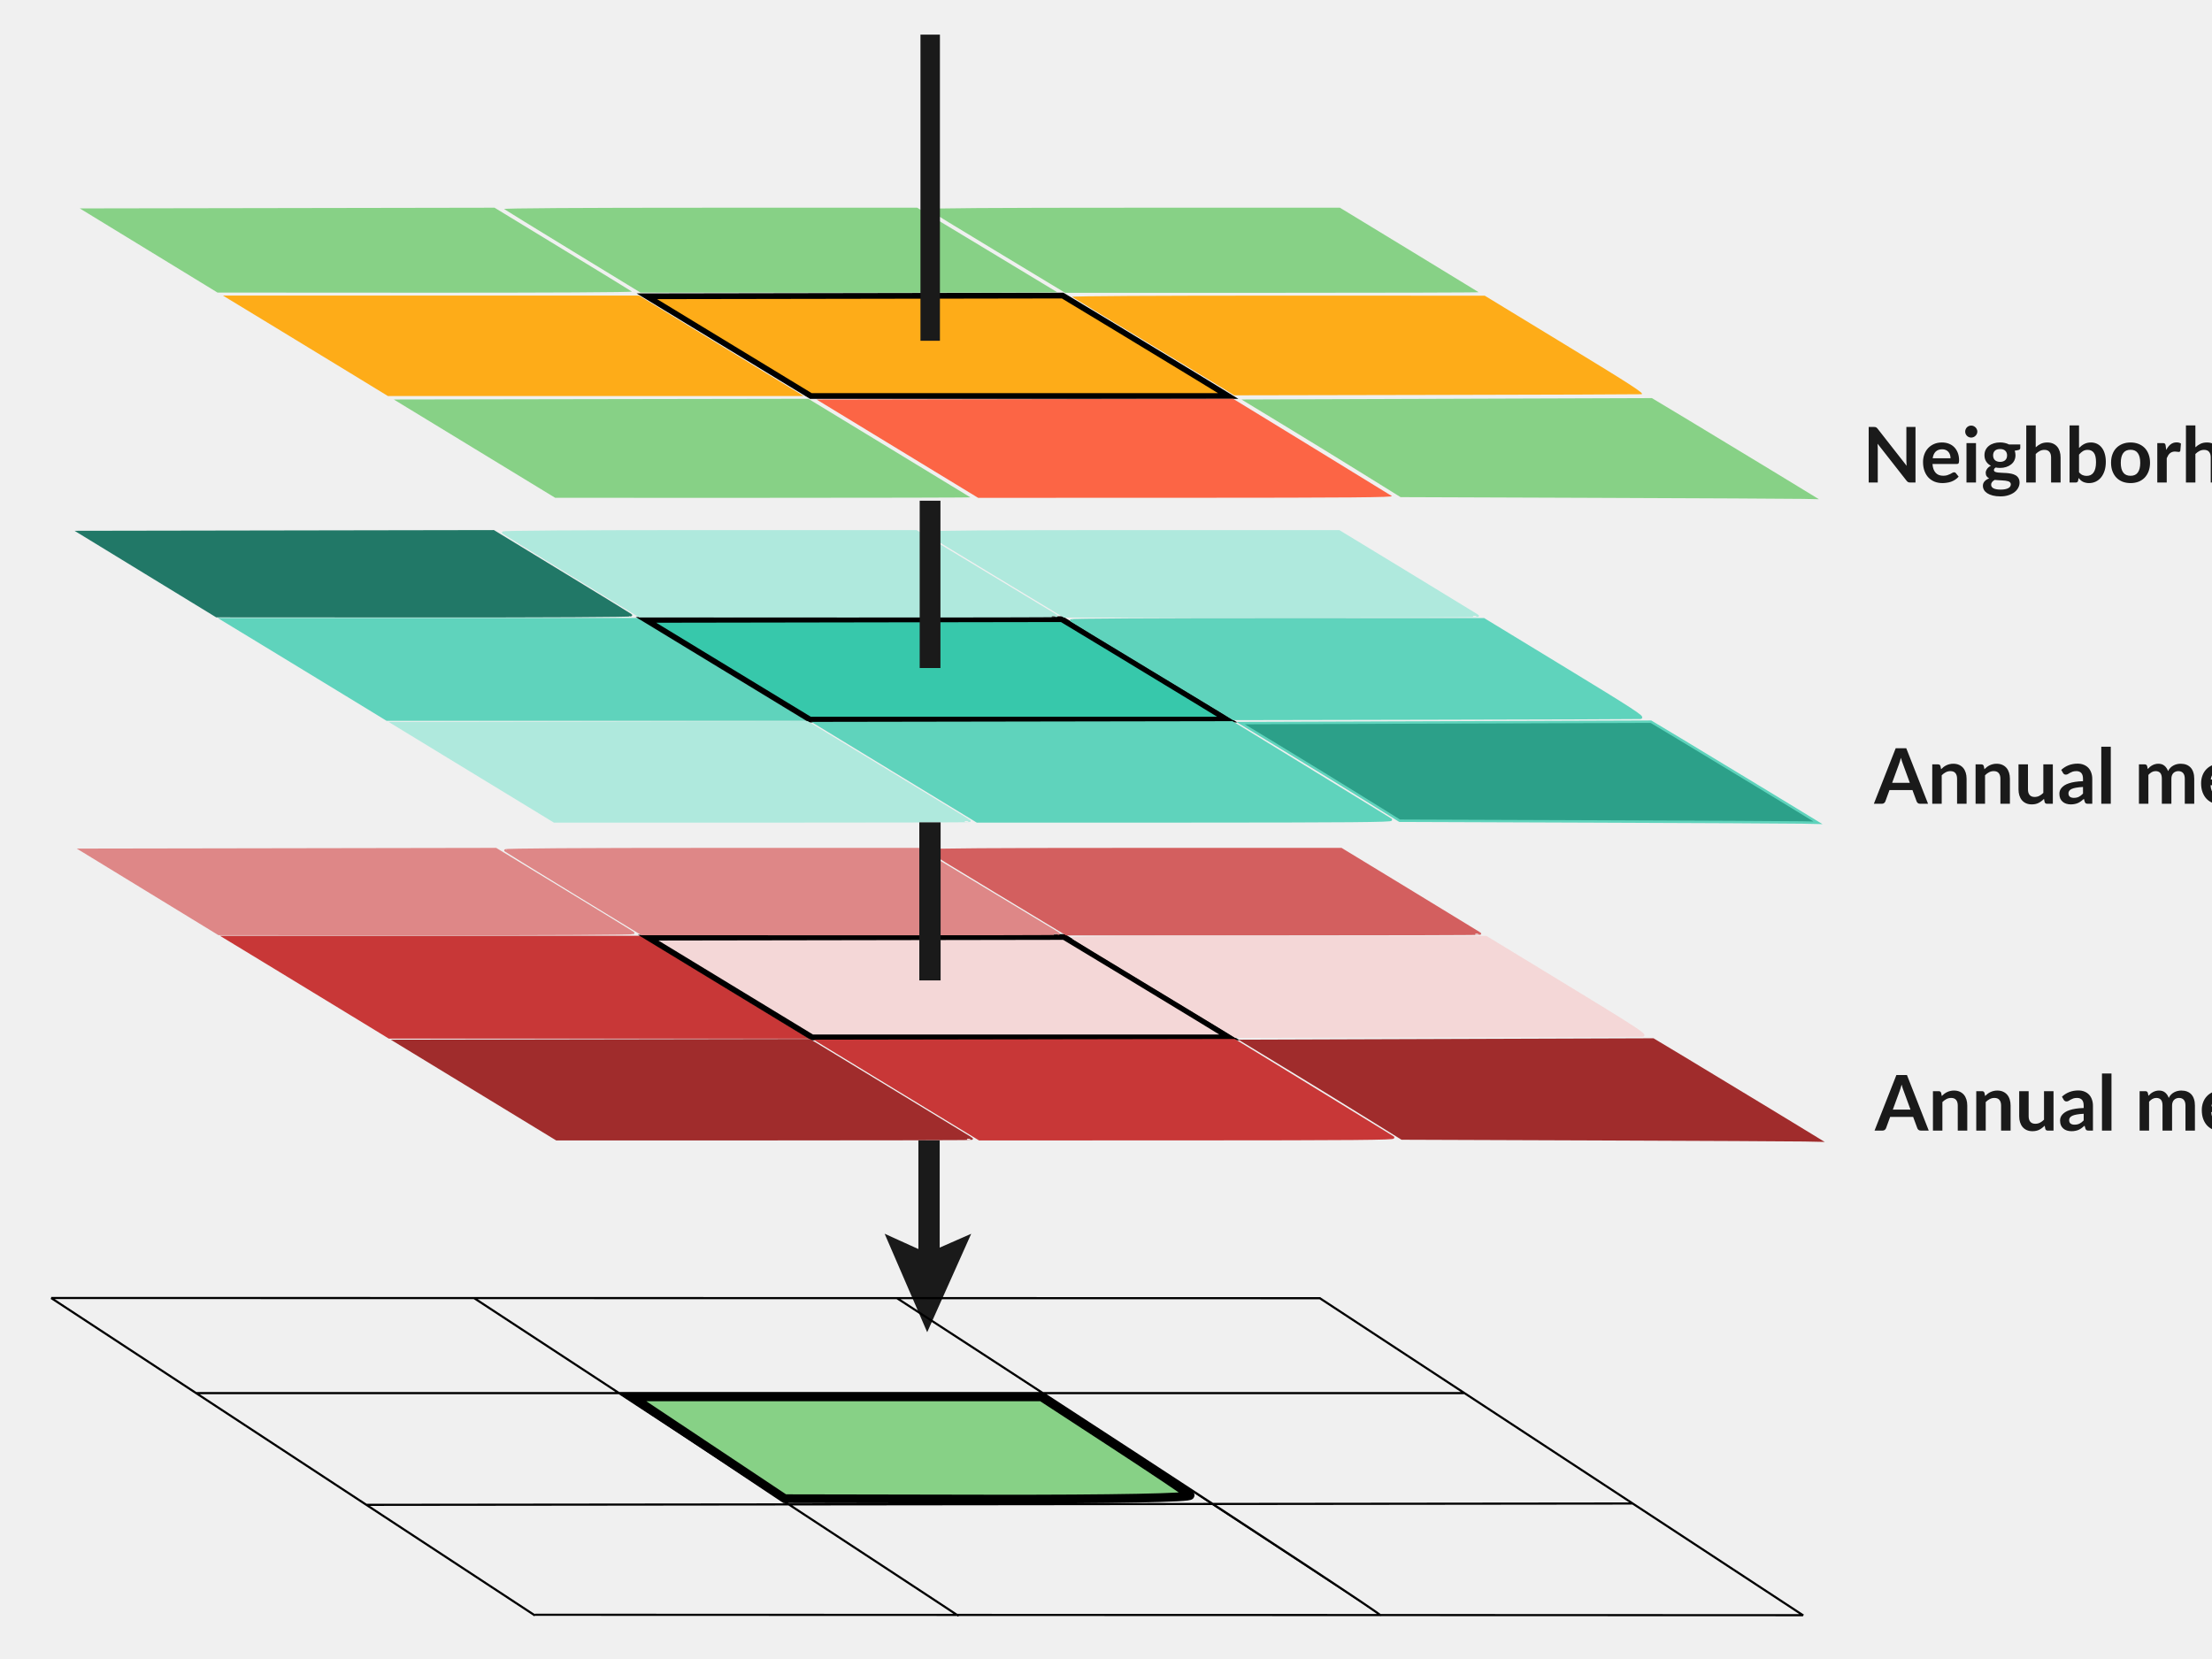
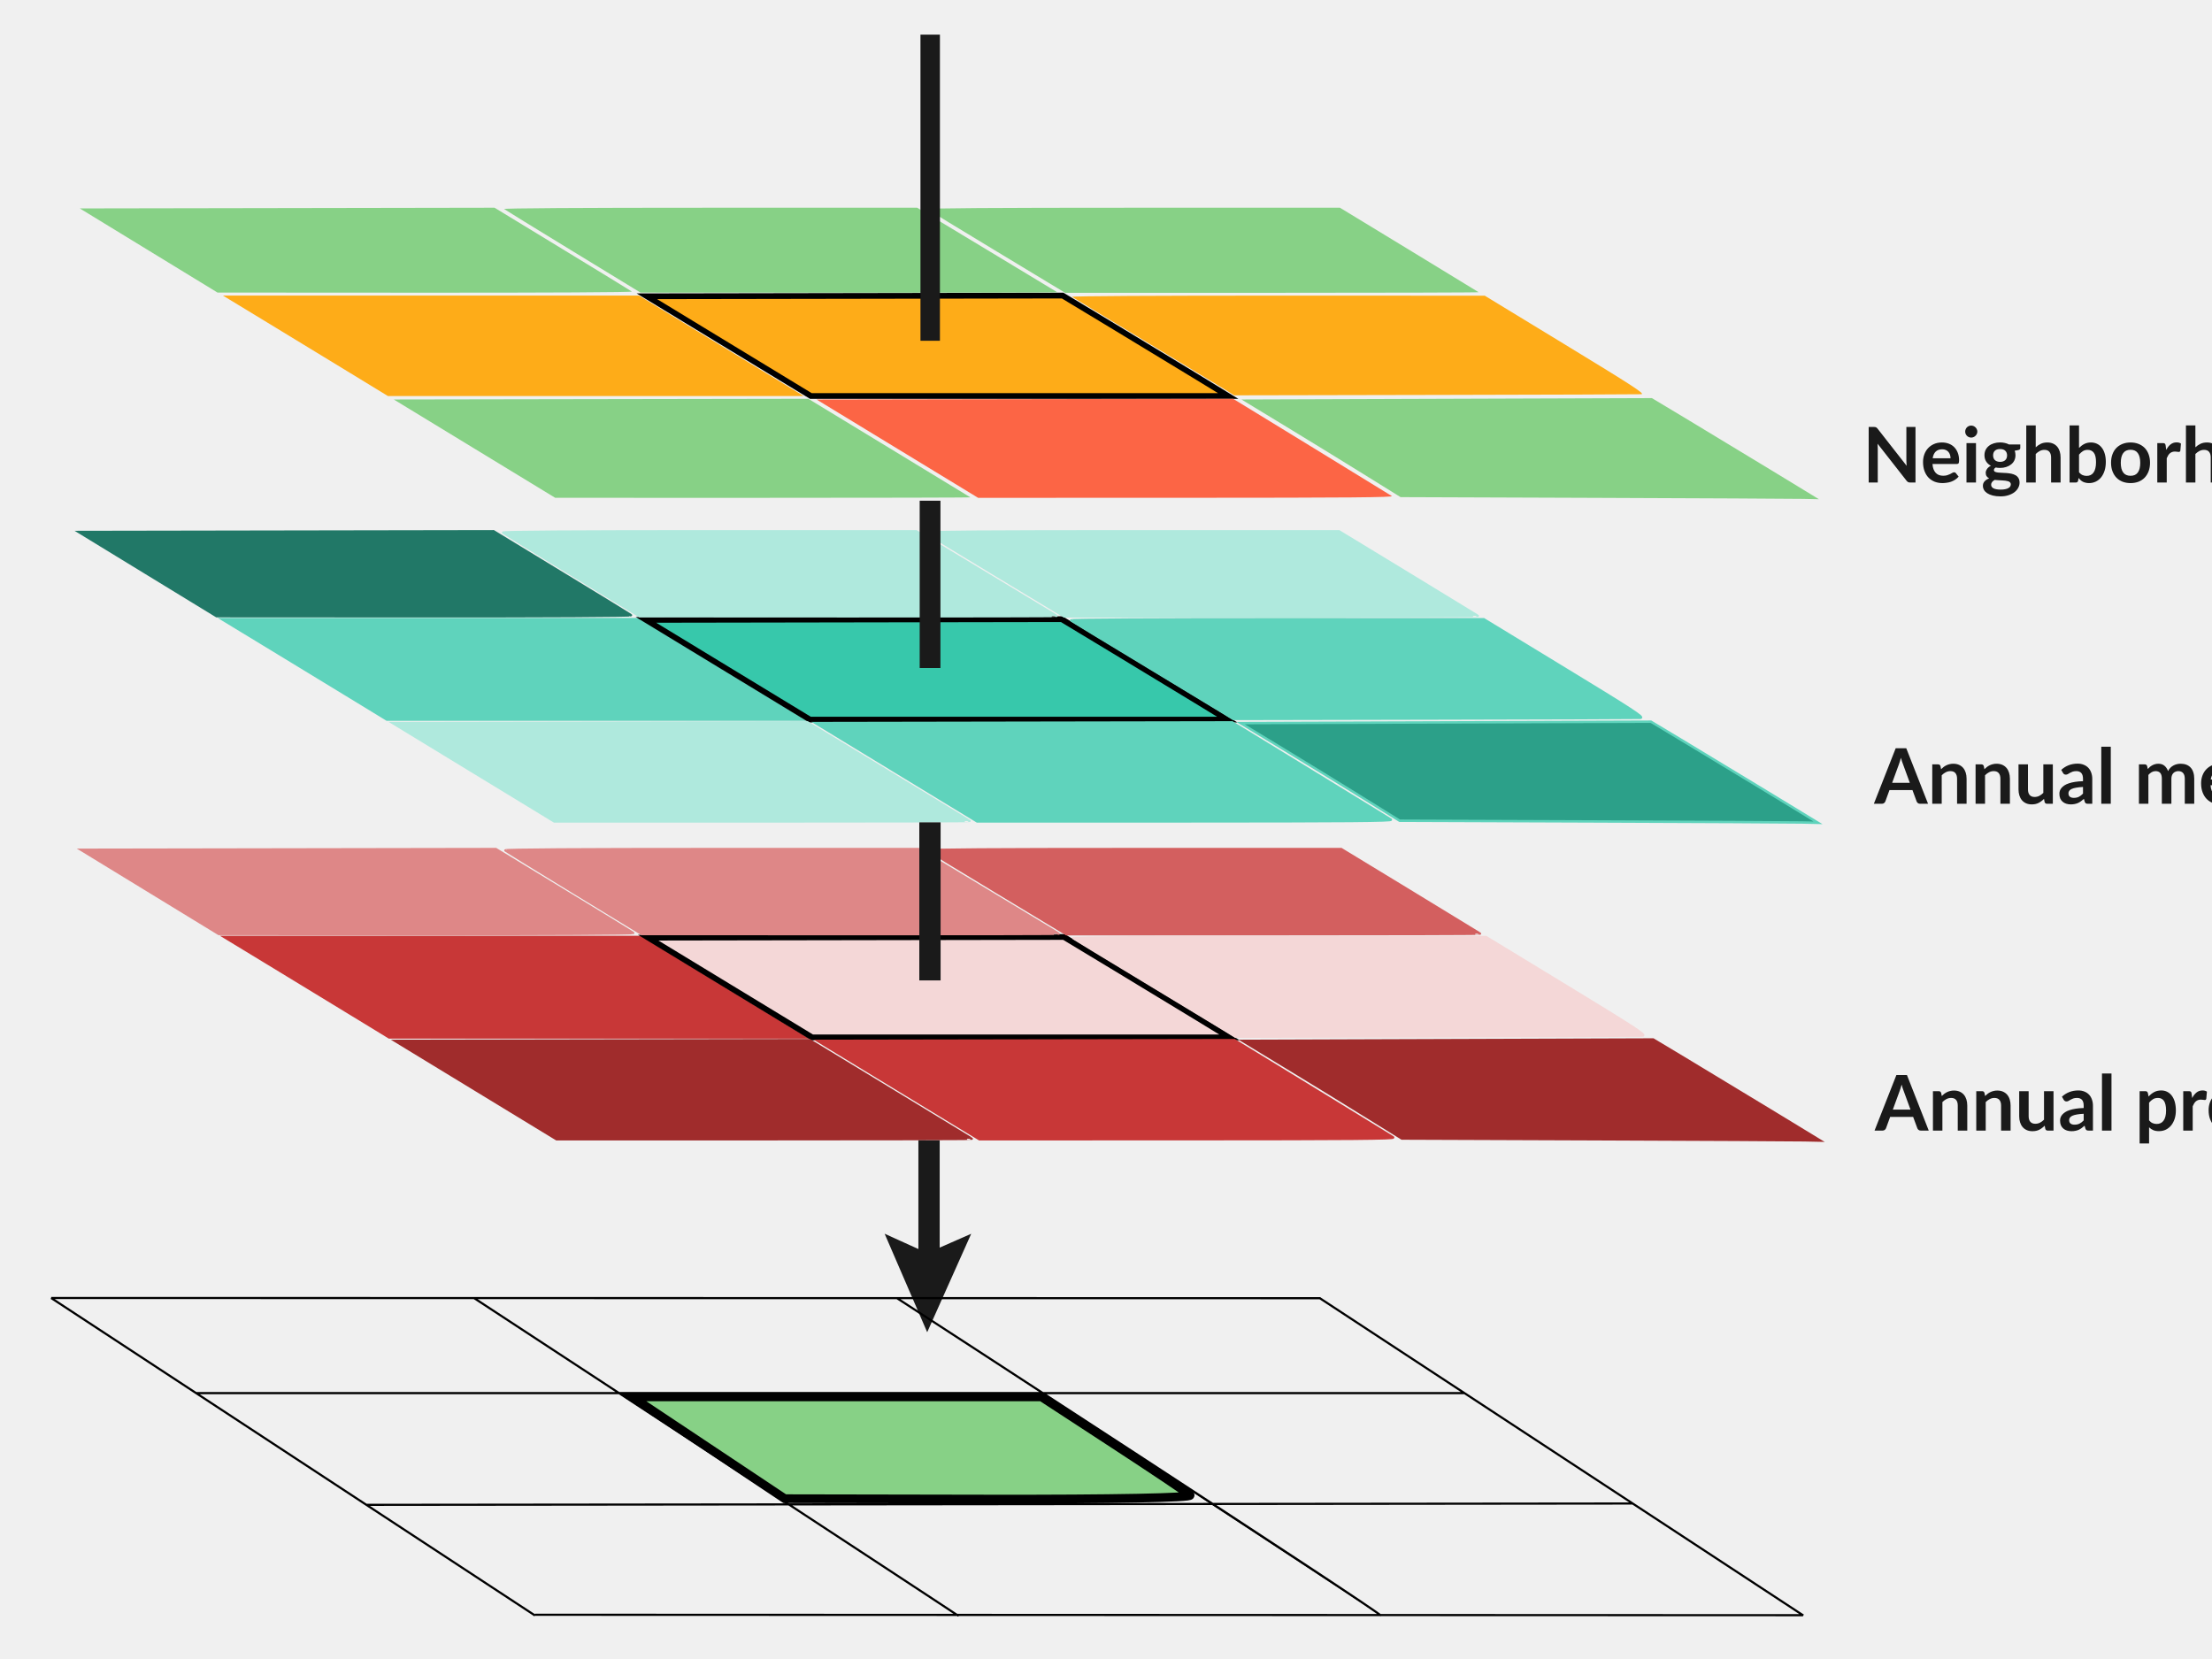
<svg xmlns="http://www.w3.org/2000/svg" width="720" height="540" id="svg2" version="1.1">
  <defs id="defs4" />
  <g id="layer1" transform="translate(0,-512.3597)">
    <path style="color:#000000;fill:#c83737;fill-opacity:1;fill-rule:nonzero;stroke:#c83737;stroke-width:0.793;stroke-linecap:round;stroke-miterlimit:4;stroke-opacity:1;stroke-dasharray:none;stroke-dashoffset:0;marker:none;visibility:visible;display:inline;overflow:visible;enable-background:accumulate" d="M 114.21,842.422 C 107.359,838.237 95.282,830.883 87.371,826.078 l -14.382,-8.736 67.713,0 67.713,0 13.566,8.287 c 7.461,4.558 19.522,11.913 26.802,16.344 l 13.236,8.057 -67.676,0 -67.676,0 -12.457,-7.609 z" id="path3946" />
    <path style="color:#000000;fill:#f4d7d7;fill-opacity:1;fill-rule:nonzero;stroke:#000000;stroke-width:1.872;stroke-linecap:round;stroke-miterlimit:4;stroke-opacity:1;stroke-dasharray:none;stroke-dashoffset:0;marker:none;visibility:visible;display:inline;overflow:visible;enable-background:accumulate" d="m 237.675,833.8 -26.689,-16.231 67.664,-0.115 67.664,-0.115 16.916,10.212 c 9.304,5.617 21.428,12.973 26.942,16.346 l 10.027,6.134 -67.917,0 -67.917,0 -26.689,-16.231 z" id="path3948" />
    <path style="color:#000000;fill:#c83737;fill-opacity:1;fill-rule:nonzero;stroke:#c83737;stroke-width:0.793;stroke-linecap:round;stroke-miterlimit:4;stroke-opacity:1;stroke-dasharray:none;stroke-dashoffset:0;marker:none;visibility:visible;display:inline;overflow:visible;enable-background:accumulate" d="m 292.501,867.17 -26.296,-16.004 67.797,-0.115 67.797,-0.115 25.408,15.547 c 13.974,8.551 25.783,15.798 26.241,16.105 0.659,0.441 -13.275,0.561 -66.909,0.572 l -67.741,0.015 -26.296,-16.004 z" id="path3950" />
    <path style="color:#000000;fill:#a02c2c;fill-opacity:1;fill-rule:nonzero;stroke:#a02c2c;stroke-width:0.793;stroke-linecap:round;stroke-miterlimit:4;stroke-opacity:1;stroke-dasharray:none;stroke-dashoffset:0;marker:none;visibility:visible;display:inline;overflow:visible;enable-background:accumulate" d="m 519.135,883.176 -62.831,-0.23 -12.115,-7.528 c -6.663,-4.14 -18.315,-11.291 -25.892,-15.89 l -13.776,-8.362 66.794,-0.227 66.794,-0.227 12.214,7.336 c 6.717,4.035 18.952,11.441 27.188,16.458 l 14.974,9.122 -5.259,-0.111 c -2.892,-0.061 -33.533,-0.214 -68.09,-0.341 z" id="path3952" />
    <path style="color:#000000;fill:#a02c2c;fill-opacity:1;fill-rule:nonzero;stroke:#a02c2c;stroke-width:0.793;stroke-linecap:round;stroke-miterlimit:4;stroke-opacity:1;stroke-dasharray:none;stroke-dashoffset:0;marker:none;visibility:visible;display:inline;overflow:visible;enable-background:accumulate" d="m 154.872,867.167 -26.269,-16.001 67.464,-0.115 67.464,-0.115 26.257,15.959 c 14.441,8.778 26.361,16.031 26.488,16.119 0.127,0.088 -30.226,0.159 -67.452,0.157 l -67.683,-0.003 -26.269,-16.001 z" id="path3954" />
    <path style="color:#000000;fill:#de8787;fill-opacity:1;fill-rule:nonzero;stroke:#de8787;stroke-width:0.793;stroke-linecap:round;stroke-miterlimit:4;stroke-opacity:1;stroke-dasharray:none;stroke-dashoffset:0;marker:none;visibility:visible;display:inline;overflow:visible;enable-background:accumulate" d="m 48.807,802.663 -22.413,-13.696 67.499,-0.115 67.499,-0.115 22.088,13.448 c 12.149,7.396 22.326,13.628 22.616,13.849 0.305,0.232 -27.99,0.385 -67.174,0.363 L 71.22,816.359 48.807,802.663 z" id="path3956" />
    <path style="color:#000000;fill:#de8787;fill-opacity:1;fill-rule:nonzero;stroke:#de8787;stroke-width:0.793;stroke-linecap:round;stroke-miterlimit:4;stroke-opacity:1;stroke-dasharray:none;stroke-dashoffset:0;marker:none;visibility:visible;display:inline;overflow:visible;enable-background:accumulate" d="m 186.97,802.984 c -12.061,-7.361 -22.166,-13.578 -22.456,-13.814 -0.332,-0.271 24.48,-0.43 66.964,-0.43 l 67.491,0 22.694,13.685 c 12.482,7.527 22.799,13.758 22.926,13.847 0.127,0.089 -30.351,0.148 -67.729,0.13 l -67.961,-0.033 -21.929,-13.384 z" id="path3958" />
    <path style="color:#000000;fill:#d35f5f;fill-opacity:1;fill-rule:nonzero;stroke:#d35f5f;stroke-width:0.793;stroke-linecap:round;stroke-miterlimit:4;stroke-opacity:1;stroke-dasharray:none;stroke-dashoffset:0;marker:none;visibility:visible;display:inline;overflow:visible;enable-background:accumulate" d="m 324.951,803.041 c -12.196,-7.366 -22.424,-13.597 -22.73,-13.847 -0.37,-0.303 21.915,-0.454 66.894,-0.454 l 67.45,0 22.458,13.658 c 12.352,7.512 22.562,13.743 22.69,13.847 0.127,0.104 -30.103,0.189 -67.179,0.189 l -67.41,0 -22.174,-13.393 z" id="path3960" />
    <path style="color:#000000;fill:#f4d7d7;fill-opacity:1;fill-rule:nonzero;stroke:#f4d7d7;stroke-width:0.793;stroke-linecap:round;stroke-miterlimit:4;stroke-opacity:1;stroke-dasharray:none;stroke-dashoffset:0;marker:none;visibility:visible;display:inline;overflow:visible;enable-background:accumulate" d="m 398.805,847.72 c -1.855,-1.148 -13.615,-8.272 -26.134,-15.832 -12.519,-7.559 -22.999,-13.925 -23.289,-14.145 -0.305,-0.232 27.872,-0.394 66.897,-0.384 l 67.424,0.017 26.259,15.987 c 22.155,13.488 26.016,16.002 24.705,16.085 -0.855,0.054 -31.015,0.157 -67.022,0.229 l -65.468,0.131 -3.372,-2.088 z" id="path3962" />
    <path style="color:#000000;fill:#5fd3bc;fill-opacity:1;fill-rule:nonzero;stroke:#5fd3bc;stroke-width:0.793;stroke-linecap:round;stroke-miterlimit:4;stroke-opacity:1;stroke-dasharray:none;stroke-dashoffset:0;marker:none;visibility:visible;display:inline;overflow:visible;enable-background:accumulate" d="m 113.487,738.981 c -6.851,-4.185 -18.929,-11.54 -26.839,-16.344 l -14.382,-8.736 67.713,0 67.713,0 13.566,8.287 c 7.461,4.558 19.522,11.913 26.802,16.344 l 13.236,8.057 -67.676,0 -67.676,0 -12.457,-7.609 z" id="path3946-8" />
    <path style="color:#000000;fill:#37c8ab;fill-opacity:1;fill-rule:nonzero;stroke:#000000;stroke-width:1.872;stroke-linecap:round;stroke-miterlimit:4;stroke-opacity:1;stroke-dasharray:none;stroke-dashoffset:0;marker:none;visibility:visible;display:inline;overflow:visible;enable-background:accumulate" d="m 236.952,730.359 -26.689,-16.231 67.664,-0.115 67.664,-0.115 16.916,10.212 c 9.304,5.617 21.428,12.973 26.942,16.346 l 10.027,6.134 -67.917,0 -67.917,0 -26.689,-16.231 z" id="path3948-9" />
    <path style="color:#000000;fill:#5fd3bc;fill-opacity:1;fill-rule:nonzero;stroke:#5fd3bc;stroke-width:0.793;stroke-linecap:round;stroke-miterlimit:4;stroke-opacity:1;stroke-dasharray:none;stroke-dashoffset:0;marker:none;visibility:visible;display:inline;overflow:visible;enable-background:accumulate" d="m 291.777,763.729 -26.296,-16.004 67.797,-0.115 67.797,-0.115 25.408,15.547 c 13.974,8.551 25.783,15.798 26.241,16.105 0.659,0.441 -13.275,0.561 -66.909,0.572 l -67.741,0.015 -26.296,-16.004 z" id="path3950-4" />
    <path style="color:#000000;fill:#2ca089;fill-opacity:1;fill-rule:nonzero;stroke:#5fd3bc;stroke-width:0.793;stroke-linecap:round;stroke-miterlimit:4;stroke-opacity:1;stroke-dasharray:none;stroke-dashoffset:0;marker:none;visibility:visible;display:inline;overflow:visible;enable-background:accumulate" d="m 518.412,779.735 -62.831,-0.23 -12.115,-7.528 c -6.663,-4.14 -18.315,-11.291 -25.892,-15.89 l -13.776,-8.362 66.794,-0.227 66.794,-0.227 12.214,7.336 c 6.717,4.035 18.952,11.441 27.188,16.458 l 14.974,9.122 -5.259,-0.111 c -2.892,-0.061 -33.533,-0.214 -68.09,-0.341 z" id="path3952-7" />
    <path style="color:#000000;fill:#afe9dd;fill-opacity:1;fill-rule:nonzero;stroke:#afe9dd;stroke-width:0.793;stroke-linecap:round;stroke-miterlimit:4;stroke-opacity:1;stroke-dasharray:none;stroke-dashoffset:0;marker:none;visibility:visible;display:inline;overflow:visible;enable-background:accumulate" d="m 154.148,763.726 -26.269,-16.001 67.464,-0.115 67.464,-0.115 26.257,15.959 c 14.441,8.778 26.361,16.031 26.488,16.119 0.127,0.088 -30.226,0.159 -67.452,0.157 l -67.683,-0.003 -26.269,-16.001 z" id="path3954-2" />
    <path style="color:#000000;fill:#217867;fill-opacity:1;fill-rule:nonzero;stroke:#217867;stroke-width:0.793;stroke-linecap:round;stroke-miterlimit:4;stroke-opacity:1;stroke-dasharray:none;stroke-dashoffset:0;marker:none;visibility:visible;display:inline;overflow:visible;enable-background:accumulate" d="m 48.083,699.222 -22.413,-13.696 67.499,-0.115 67.499,-0.115 22.088,13.448 c 12.149,7.396 22.326,13.628 22.616,13.849 0.305,0.232 -27.99,0.385 -67.174,0.363 l -67.702,-0.038 -22.413,-13.696 z" id="path3956-9" />
    <path style="color:#000000;fill:#afe9dd;fill-opacity:1;fill-rule:nonzero;stroke:#afe9dd;stroke-width:0.793;stroke-linecap:round;stroke-miterlimit:4;stroke-opacity:1;stroke-dasharray:none;stroke-dashoffset:0;marker:none;visibility:visible;display:inline;overflow:visible;enable-background:accumulate" d="m 186.247,699.543 c -12.061,-7.361 -22.166,-13.578 -22.456,-13.814 -0.332,-0.271 24.48,-0.43 66.964,-0.43 l 67.491,0 22.694,13.685 c 12.482,7.527 22.799,13.758 22.926,13.847 0.127,0.089 -30.351,0.148 -67.729,0.13 l -67.961,-0.033 -21.929,-13.384 z" id="path3958-5" />
    <path style="color:#000000;fill:#afe9dd;fill-opacity:1;fill-rule:nonzero;stroke:#afe9dd;stroke-width:0.793;stroke-linecap:round;stroke-miterlimit:4;stroke-opacity:1;stroke-dasharray:none;stroke-dashoffset:0;marker:none;visibility:visible;display:inline;overflow:visible;enable-background:accumulate" d="m 324.228,699.6 c -12.196,-7.366 -22.424,-13.597 -22.73,-13.847 -0.37,-0.303 21.915,-0.454 66.894,-0.454 l 67.45,0 22.458,13.658 c 12.352,7.512 22.562,13.743 22.69,13.847 0.127,0.104 -30.103,0.189 -67.179,0.189 l -67.41,0 -22.174,-13.393 z" id="path3960-6" />
    <path style="color:#000000;fill:#5fd3bc;fill-opacity:1;fill-rule:nonzero;stroke:#5fd3bc;stroke-width:0.793;stroke-linecap:round;stroke-miterlimit:4;stroke-opacity:1;stroke-dasharray:none;stroke-dashoffset:0;marker:none;visibility:visible;display:inline;overflow:visible;enable-background:accumulate" d="m 398.082,744.279 c -1.855,-1.148 -13.615,-8.272 -26.134,-15.832 -12.519,-7.559 -22.999,-13.925 -23.289,-14.145 -0.305,-0.232 27.872,-0.394 66.897,-0.384 l 67.424,0.017 26.259,15.987 c 22.155,13.488 26.016,16.002 24.705,16.085 -0.855,0.054 -31.015,0.157 -67.022,0.229 l -65.468,0.131 -3.372,-2.088 z" id="path3962-9" />
    <path style="color:#000000;fill:#feac18;fill-opacity:1;fill-rule:nonzero;marker:none;visibility:visible;display:inline;overflow:visible;enable-background:accumulate" d="m 113.789,633.652 c -6.851,-4.185 -18.929,-11.54 -26.839,-16.344 l -14.382,-8.736 67.713,0 67.713,0 13.566,8.287 c 7.461,4.558 19.522,11.913 26.802,16.344 l 13.236,8.057 -67.676,0 -67.676,0 -12.457,-7.609 z" id="path3946-8-3" />
    <path style="color:#000000;fill:#feac18;fill-opacity:1;fill-rule:nonzero;stroke:#000000;stroke-width:1.872;stroke-linecap:round;stroke-miterlimit:4;stroke-opacity:1;stroke-dasharray:none;stroke-dashoffset:0;marker:none;visibility:visible;display:inline;overflow:visible;enable-background:accumulate" d="m 237.254,625.03 -26.689,-16.231 67.664,-0.115 67.664,-0.115 16.916,10.212 c 9.304,5.617 21.428,12.973 26.942,16.346 l 10.027,6.134 -67.917,0 -67.917,0 -26.689,-16.231 z" id="path3948-9-6" />
    <path style="color:#000000;fill:#fc6545;fill-opacity:1;fill-rule:nonzero;marker:none;visibility:visible;display:inline;overflow:visible;enable-background:accumulate" d="m 292.08,658.399 -26.296,-16.004 67.797,-0.115 67.797,-0.115 25.408,15.547 c 13.974,8.551 25.783,15.798 26.241,16.105 0.659,0.441 -13.275,0.561 -66.909,0.572 l -67.741,0.015 -26.296,-16.004 z" id="path3950-4-4" />
    <path style="color:#000000;fill:#87d186;fill-opacity:1;fill-rule:nonzero;marker:none;visibility:visible;display:inline;overflow:visible;enable-background:accumulate" d="M 518.714,674.406 455.883,674.176 443.768,666.648 c -6.663,-4.14 -18.315,-11.291 -25.892,-15.89 l -13.776,-8.362 66.794,-0.227 66.794,-0.227 12.214,7.336 c 6.717,4.035 18.952,11.441 27.188,16.458 l 14.974,9.122 -5.259,-0.111 c -2.892,-0.061 -33.533,-0.214 -68.09,-0.341 z" id="path3952-7-4" />
    <path style="color:#000000;fill:#87d186;fill-opacity:1;fill-rule:nonzero;marker:none;visibility:visible;display:inline;overflow:visible;enable-background:accumulate" d="m 154.451,658.396 -26.269,-16.001 67.464,-0.115 67.464,-0.115 26.257,15.959 c 14.441,8.778 26.361,16.031 26.488,16.119 0.127,0.088 -30.226,0.159 -67.452,0.157 l -67.683,-0.003 -26.269,-16.001 z" id="path3954-2-9" />
    <path style="color:#000000;fill:#87d186;fill-opacity:1;fill-rule:nonzero;marker:none;visibility:visible;display:inline;overflow:visible;enable-background:accumulate" d="m 48.385,593.893 -22.413,-13.696 67.499,-0.115 67.499,-0.115 22.088,13.448 c 12.149,7.396 22.326,13.628 22.616,13.849 0.305,0.232 -27.99,0.385 -67.174,0.363 L 70.798,607.589 48.385,593.893 z" id="path3956-9-4" />
    <path style="color:#000000;fill:#87d186;fill-opacity:1;fill-rule:nonzero;marker:none;visibility:visible;display:inline;overflow:visible;enable-background:accumulate" d="m 186.549,594.214 c -12.061,-7.361 -22.166,-13.578 -22.456,-13.814 -0.332,-0.271 24.48,-0.43 66.964,-0.43 l 67.491,0 22.694,13.685 c 12.482,7.527 22.799,13.758 22.926,13.847 0.127,0.089 -30.351,0.148 -67.729,0.13 l -67.961,-0.033 -21.929,-13.384 z" id="path3958-5-9" />
    <path style="color:#000000;fill:#87d186;fill-opacity:1;fill-rule:nonzero;marker:none;visibility:visible;display:inline;overflow:visible;enable-background:accumulate" d="m 324.53,594.271 c -12.196,-7.366 -22.424,-13.597 -22.73,-13.847 -0.37,-0.303 21.915,-0.454 66.894,-0.454 l 67.45,0 22.458,13.658 c 12.352,7.512 22.562,13.743 22.69,13.847 0.127,0.104 -30.103,0.189 -67.179,0.189 l -67.41,0 -22.174,-13.393 z" id="path3960-6-0" />
    <path style="color:#000000;fill:#feac18;fill-opacity:1;fill-rule:nonzero;marker:none;visibility:visible;display:inline;overflow:visible;enable-background:accumulate" d="m 398.384,638.95 c -1.855,-1.148 -13.615,-8.272 -26.134,-15.832 -12.519,-7.559 -22.999,-13.925 -23.289,-14.145 -0.305,-0.232 27.872,-0.394 66.897,-0.384 l 67.424,0.017 26.259,15.987 c 22.155,13.488 26.016,16.002 24.705,16.085 -0.855,0.054 -31.015,0.157 -67.022,0.229 l -65.468,0.131 -3.372,-2.088 z" id="path3962-9-0" />
    <path style="fill:#ffffff;stroke:#1a1a1a;stroke-width:6.757px;stroke-linecap:butt;stroke-linejoin:miter;stroke-opacity:1" d="m 302.734,729.8 0,-54.458" id="path4156" />
    <path style="fill:#ffffff;stroke:#1a1a1a;stroke-width:6.935px;stroke-linecap:butt;stroke-linejoin:miter;stroke-opacity:1" d="m 302.699,831.482 0,-51.447 0,0.644 0,0" id="path4158" />
    <path style="fill:#ffffff;stroke:#1a1a1a;stroke-width:6.331px;stroke-linecap:butt;stroke-linejoin:miter;stroke-opacity:1" d="m 302.776,623.277 c 0,0 0,-61.018 0,-99.64" id="path4160" />
    <path style="fill:#ffffff;stroke:#1a1a1a;stroke-width:6.935px;stroke-linecap:butt;stroke-linejoin:miter;stroke-opacity:1" d="m 302.4,934.985 0,-51.447 0,0.644 0,0" id="path4158-2" />
    <text xml:space="preserve" style="font-size:24.999px;font-style:normal;font-variant:normal;font-weight:bold;font-stretch:normal;text-align:start;line-height:125%;letter-spacing:0px;word-spacing:0px;writing-mode:lr-tb;text-anchor:start;fill:#1a1a1a;fill-opacity:1;stroke:none;font-family:Lato;-inkscape-font-specification:Lato Bold" x="606.237" y="669.412" id="text4198">
      <tspan id="tspan4200" x="606.237" y="669.412">Neighborhood (8 cells)</tspan>
    </text>
    <text xml:space="preserve" style="font-size:24.999px;font-style:normal;font-variant:normal;font-weight:bold;font-stretch:normal;text-align:start;line-height:125%;letter-spacing:0px;word-spacing:0px;writing-mode:lr-tb;text-anchor:start;fill:#1a1a1a;fill-opacity:1;stroke:none;font-family:Lato;-inkscape-font-specification:Lato Bold" x="610.077" y="773.981" id="text4198-6">
      <tspan id="tspan4200-6" x="610.077" y="773.981">Annual mean temperature (1 cell)</tspan>
    </text>
-     <text xml:space="preserve" style="font-size:24.999px;font-style:normal;font-variant:normal;font-weight:bold;font-stretch:normal;text-align:start;line-height:125%;letter-spacing:0px;word-spacing:0px;writing-mode:lr-tb;text-anchor:start;fill:#1a1a1a;fill-opacity:1;stroke:none;font-family:Lato;-inkscape-font-specification:Lato Bold" x="610.299" y="880.358" id="text4198-9">
-       <tspan id="tspan4200-0" x="610.299" y="880.358">Annual mean precipitation (1 cell)</tspan>
+     <text xml:space="preserve" style="font-style:normal;font-variant:normal;font-weight:bold;font-stretch:normal;font-size:24.999px;line-height:125%;font-family:Lato;-inkscape-font-specification:'Lato Bold';text-align:start;letter-spacing:0px;word-spacing:0px;writing-mode:lr-tb;text-anchor:start;fill:#1a1a1a;fill-opacity:1;stroke:none" x="610.299" y="880.358" id="text4198-9">
+       <tspan id="tspan4200-0" x="610.299" y="880.358">Annual precipitation (1 cell)</tspan>
    </text>
    <path style="fill:#1a1a1a;stroke:#1a1a1a;stroke-width:1.465px;stroke-linecap:butt;stroke-linejoin:miter;stroke-opacity:1" d="m 314.684,915.382 -12.876,5.649 -12.441,-5.649 12.444,28.793 z" id="path4388" />
    <flowRoot xml:space="preserve" id="flowRoot4308-8-7-5" style="font-size:32px;font-style:normal;font-variant:normal;font-weight:normal;font-stretch:normal;text-align:start;line-height:125%;letter-spacing:0px;word-spacing:0px;writing-mode:lr-tb;text-anchor:start;fill:#1a1a1a;fill-opacity:1;stroke:none;font-family:Lato;-inkscape-font-specification:Lato" transform="matrix(2.231761,0,0,2.231761,1394.384,1829.19)">
      <flowRegion id="flowRegion4310-9-0-4">
        <rect id="rect4312-9-3-3" width="192.38" height="74.455" x="-354.098" y="-573.8" style="font-size:32px;font-style:normal;font-variant:normal;font-weight:normal;font-stretch:normal;text-align:start;line-height:125%;writing-mode:lr-tb;text-anchor:start;fill:#1a1a1a;font-family:Lato;-inkscape-font-specification:Lato" />
      </flowRegion>
      <flowPara id="flowPara4314-0-3-8" style="font-size:13.442px;font-style:normal;font-variant:normal;font-weight:bold;font-stretch:normal;text-align:start;line-height:125%;writing-mode:lr-tb;text-anchor:start;fill:#1a1a1a;font-family:Lato;-inkscape-font-specification:Lato Bold">Initial state: Temperate</flowPara>
    </flowRoot>
    <path id="path3001" style="fill:#000000;stroke:#000000;stroke-width:0.523pt;stroke-linecap:butt;stroke-linejoin:miter;stroke-opacity:1" d="M 16.648,934.85 174.133,1038.189 m -19.871,-103.339 c 0,0 159.805,104.702 157.485,103.339 m -19.871,-103.339 c 0,0 159.126,103.339 157.485,103.339 M 429.492,934.85 586.977,1038.189 M 16.648,934.85 l 413.158,0.073 m -366.01,30.895 412.753,0 m -357.43,36.366 412.145,-0.436 m -357.13,36.211 412.753,0.145" />
-     <flowRoot xml:space="preserve" id="flowRoot4308-8" style="font-size:32px;font-style:normal;font-variant:normal;font-weight:normal;font-stretch:normal;text-align:start;line-height:125%;letter-spacing:0px;word-spacing:0px;writing-mode:lr-tb;text-anchor:start;fill:#1a1a1a;fill-opacity:1;stroke:none;font-family:Lato;-inkscape-font-specification:Lato" transform="matrix(2.231761,0,0,2.231761,1401.861,2287.493)">
+     <flowRoot xml:space="preserve" id="flowRoot4308-8" style="font-style:normal;font-variant:normal;font-weight:normal;font-stretch:normal;font-size:32px;line-height:125%;font-family:Lato;-inkscape-font-specification:Lato;text-align:start;letter-spacing:0px;word-spacing:0px;writing-mode:lr-tb;text-anchor:start;fill:#1a1a1a;fill-opacity:1;stroke:none" transform="matrix(2.231761,0,0,2.231761,1401.861,2287.493)">
      <flowRegion id="flowRegion4310-9">
-         <rect id="rect4312-9" width="148.768" height="39.566" x="-354.098" y="-573.8" style="font-size:32px;font-style:normal;font-variant:normal;font-weight:normal;font-stretch:normal;text-align:start;line-height:125%;writing-mode:lr-tb;text-anchor:start;fill:#1a1a1a;font-family:Lato;-inkscape-font-specification:Lato" />
+         <rect id="rect4312-9" width="176.523" height="37.51" x="-354.098" y="-573.8" style="font-style:normal;font-variant:normal;font-weight:normal;font-stretch:normal;font-size:32px;line-height:125%;font-family:Lato;-inkscape-font-specification:Lato;text-align:start;writing-mode:lr-tb;text-anchor:start;fill:#1a1a1a" />
      </flowRegion>
-       <flowPara id="flowPara4314-0" style="font-size:13.442px;font-style:normal;font-variant:normal;font-weight:bold;font-stretch:normal;text-align:start;line-height:125%;writing-mode:lr-tb;text-anchor:start;fill:#1a1a1a;font-family:Lato;-inkscape-font-specification:Lato Bold">State at the next step ?</flowPara>
+       <flowPara id="flowPara4314-0" style="font-style:normal;font-variant:normal;font-weight:bold;font-stretch:normal;font-size:13.442px;line-height:125%;font-family:Lato;-inkscape-font-specification:'Lato Bold';text-align:start;writing-mode:lr-tb;text-anchor:start;fill:#1a1a1a">State at the next timestep ?</flowPara>
    </flowRoot>
    <path style="color:#000000;fill:#87d186;fill-opacity:1;fill-rule:nonzero;stroke:#000000;stroke-width:2.841;stroke-linecap:round;stroke-miterlimit:4;stroke-opacity:1;stroke-dasharray:none;stroke-dashoffset:0;marker:none;visibility:visible;display:inline;overflow:visible;enable-background:accumulate" d="m 230.56,983.61 -24.869,-16.569 66.656,0 66.656,0 23.466,15.314 c 12.906,8.423 24.114,15.934 24.907,16.692 0.865,0.827 -25.226,1.329 -65.252,1.255 l -66.694,-0.123 -24.869,-16.569 z" id="path4413" />
    <flowRoot xml:space="preserve" id="flowRoot4690" style="font-size:25px;font-style:normal;font-variant:normal;font-weight:normal;font-stretch:normal;text-align:start;line-height:125%;letter-spacing:0px;word-spacing:0px;writing-mode:lr-tb;text-anchor:start;fill:#000000;fill-opacity:1;stroke:none;font-family:Lato;-inkscape-font-specification:Lato" transform="translate(-60.11955,671.0107)">
      <flowRegion id="flowRegion4692">
        <rect id="rect4694" width="223.189" height="39.702" x="417.407" y="-131.714" style="font-size:25px;font-style:normal;font-variant:normal;font-weight:normal;font-stretch:normal;text-align:start;line-height:125%;writing-mode:lr-tb;text-anchor:start;font-family:Lato;-inkscape-font-specification:Lato" />
      </flowRegion>
      <flowPara id="flowPara4696">
        <flowSpan style="font-weight:bold;-inkscape-font-specification:Lato Bold" id="flowSpan4698">Cell area:</flowSpan>1 ha</flowPara>
    </flowRoot>
  </g>
</svg>
